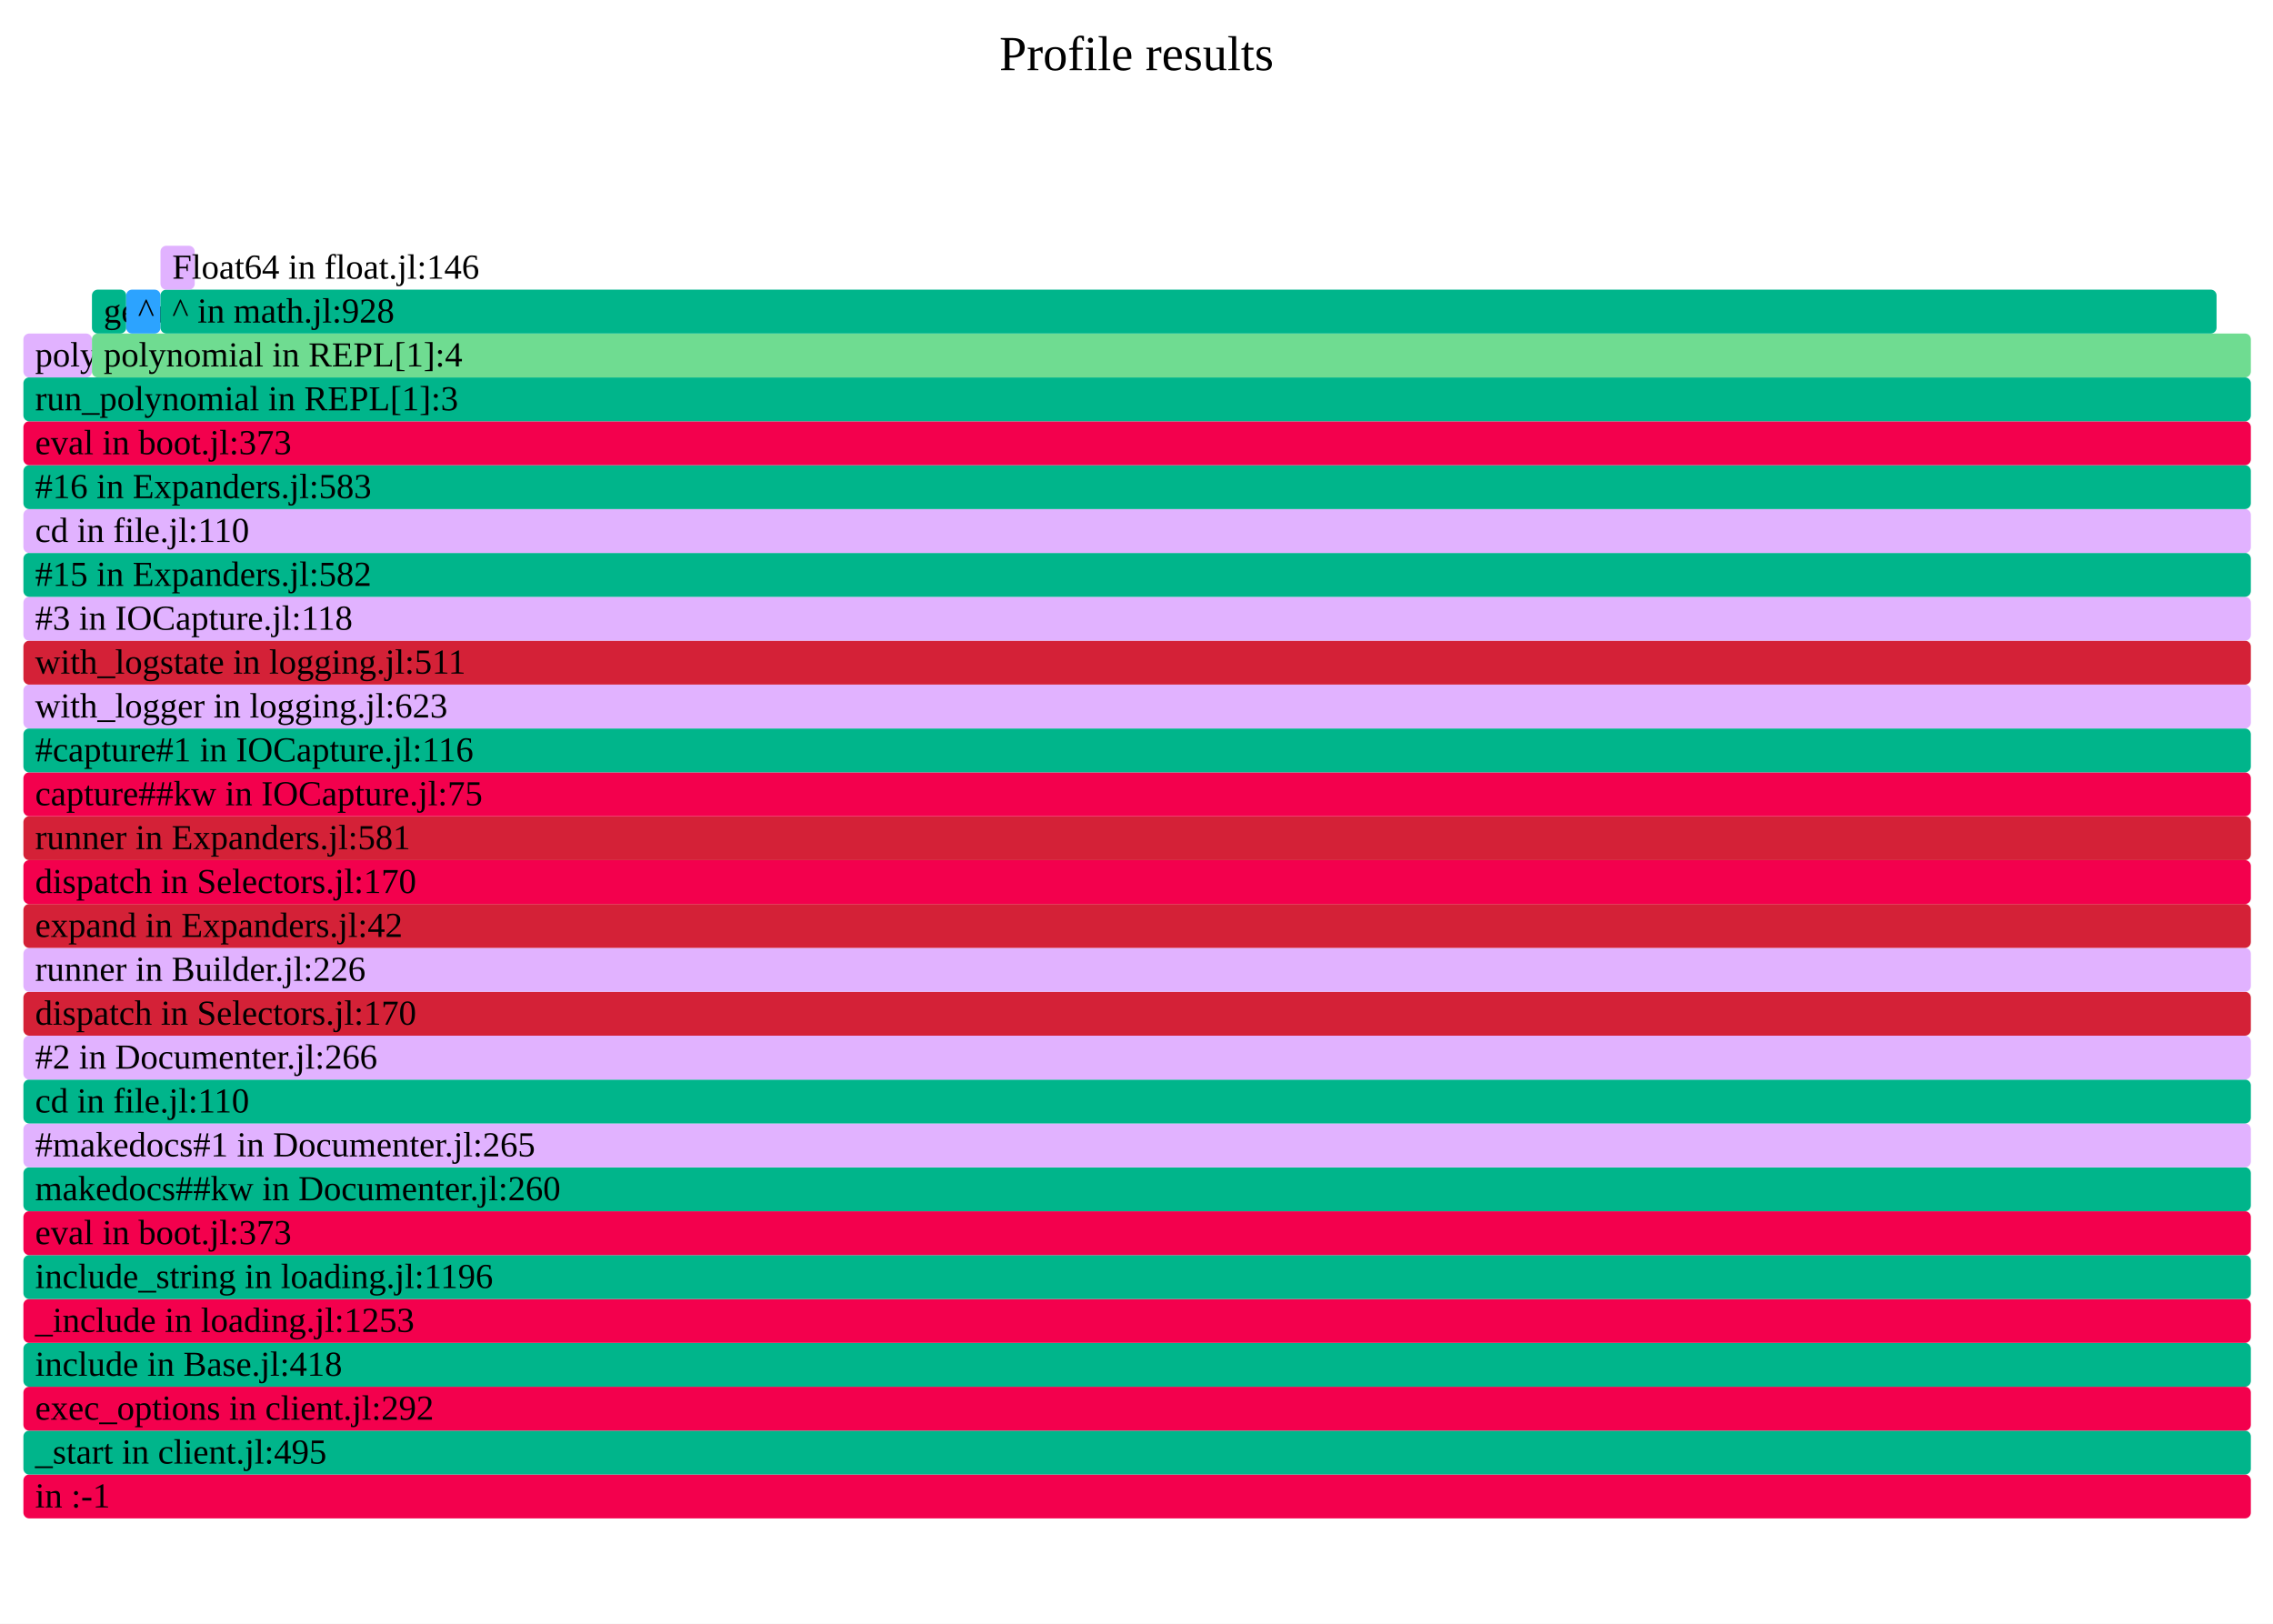
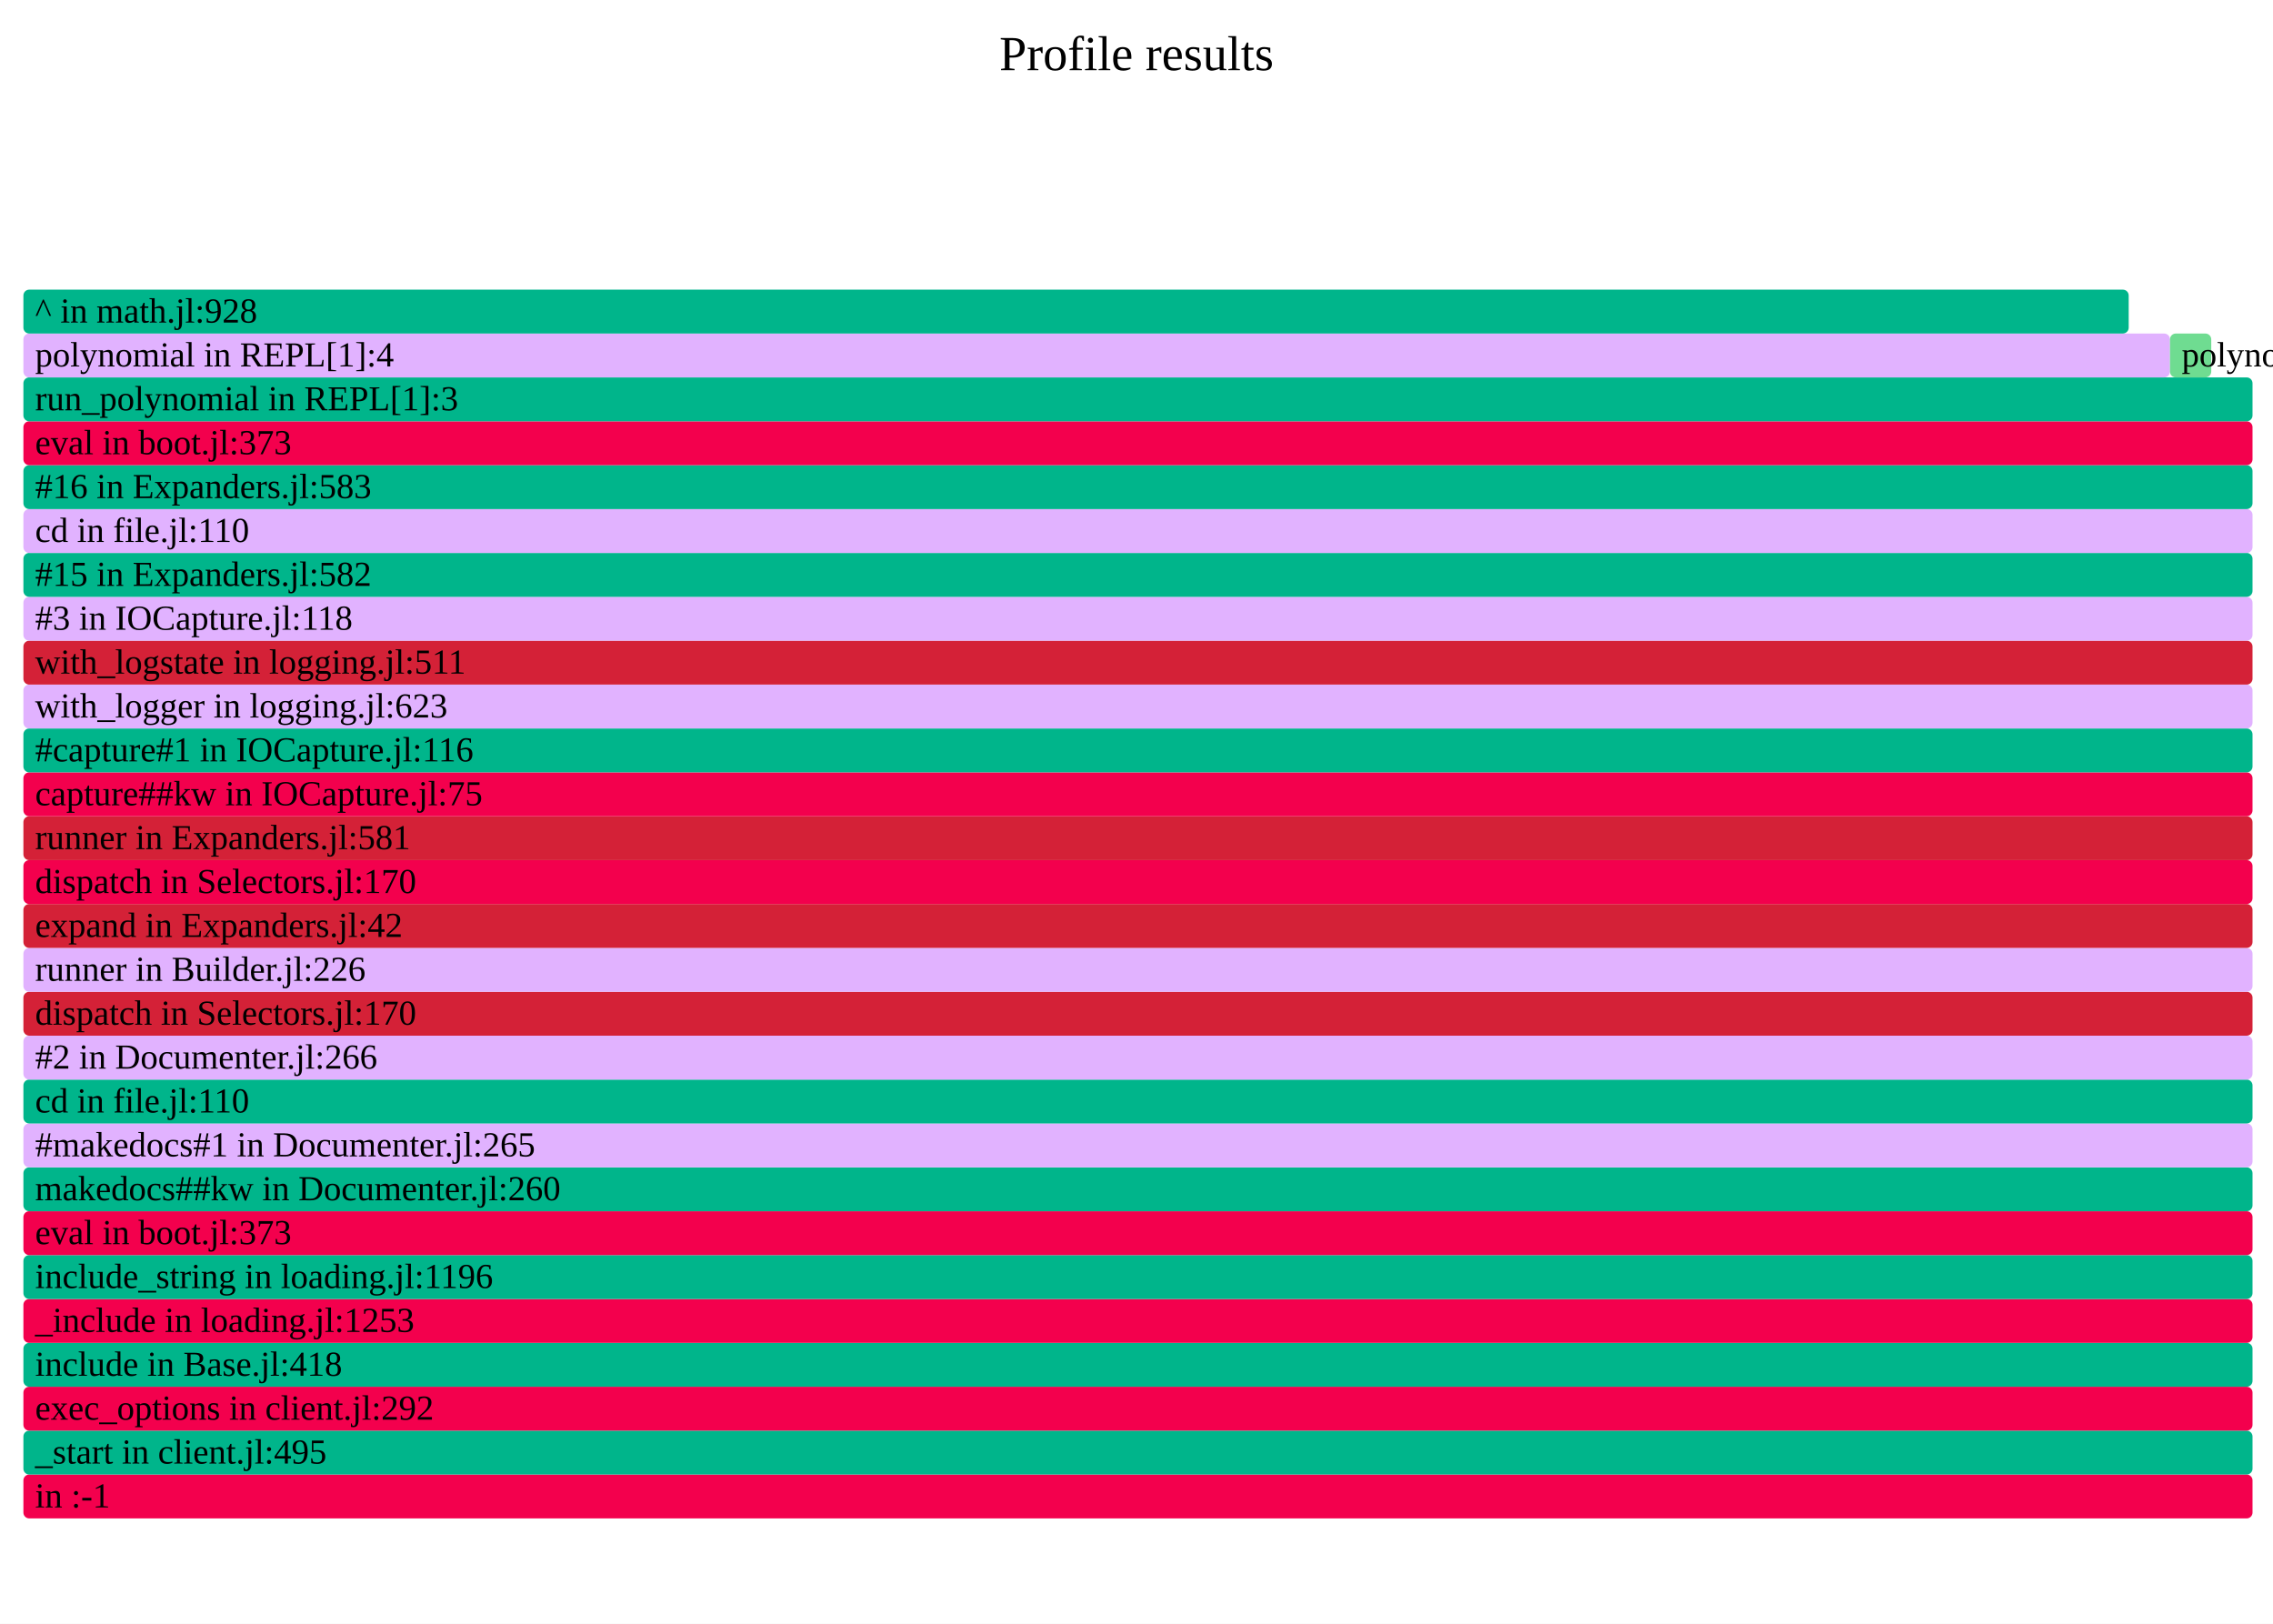
- <svg xmlns="http://www.w3.org/2000/svg" version="1.1" width="777" height="555" viewBox="0 0 777 555" id="fig-b1244aea16124727a77eb3f622f50550">
+ <svg xmlns="http://www.w3.org/2000/svg" version="1.1" width="777" height="555" viewBox="0 0 777 555" id="fig-d9b8c2e4ab6b40dd92842e0ccf4aca5d">
  <defs>
-     <clipPath id="fig-b1244aea16124727a77eb3f622f50550-clip">
+     <clipPath id="fig-d9b8c2e4ab6b40dd92842e0ccf4aca5d-clip">
      <rect x="0" y="0" width="777" height="555" />
    </clipPath>
  </defs>
  <style type="text/css">
-     #fig-b1244aea16124727a77eb3f622f50550 text {
+     #fig-d9b8c2e4ab6b40dd92842e0ccf4aca5d text {
        pointer-events: none;
        font-family: inherit;
        font-size: 12px;
        fill: #000000;
    }
-     text#fig-b1244aea16124727a77eb3f622f50550-caption {
+     text#fig-d9b8c2e4ab6b40dd92842e0ccf4aca5d-caption {
        font-size: 16.8px;
        fill: #000000;
        text-anchor: middle;
    }
-     #fig-b1244aea16124727a77eb3f622f50550-bg {
+     #fig-d9b8c2e4ab6b40dd92842e0ccf4aca5d-bg {
        fill: #FFFFFF;
    }
-     #fig-b1244aea16124727a77eb3f622f50550-viewport rect, #fig-b1244aea16124727a77eb3f622f50550-viewport path {
+     #fig-d9b8c2e4ab6b40dd92842e0ccf4aca5d-viewport rect, #fig-d9b8c2e4ab6b40dd92842e0ccf4aca5d-viewport path {
        vector-effect: non-scaling-stroke;
        fill-opacity: 1;
    }
-     #fig-b1244aea16124727a77eb3f622f50550-viewport text {
+     #fig-d9b8c2e4ab6b40dd92842e0ccf4aca5d-viewport text {
        stroke: #000000;
        stroke-width: 0;
        stroke-opacity: 0.35;
    }
-     #fig-b1244aea16124727a77eb3f622f50550-viewport rect:hover, #fig-b1244aea16124727a77eb3f622f50550-viewport path:hover {
+     #fig-d9b8c2e4ab6b40dd92842e0ccf4aca5d-viewport rect:hover, #fig-d9b8c2e4ab6b40dd92842e0ccf4aca5d-viewport path:hover {
        fill-opacity: 0.75;
        stroke: #000000;
        stroke-width: 0.5;
    }
-     #fig-b1244aea16124727a77eb3f622f50550-viewport + rect {
+     #fig-d9b8c2e4ab6b40dd92842e0ccf4aca5d-viewport + rect {
        fill: #FFFFFF;
        opacity: 0.8;
    }
-     text#fig-b1244aea16124727a77eb3f622f50550-details{
+     text#fig-d9b8c2e4ab6b40dd92842e0ccf4aca5d-details{
        fill: #000000;
    }
</style>
-   <g id="fig-b1244aea16124727a77eb3f622f50550-frame" clip-path="url(#fig-b1244aea16124727a77eb3f622f50550-clip)">
-     <rect id="fig-b1244aea16124727a77eb3f622f50550-bg" x="0" y="0" width="777" height="555" />
-     <text id="fig-b1244aea16124727a77eb3f622f50550-caption" x="388.5" y="24">Profile results</text>
-     <g id="fig-b1244aea16124727a77eb3f622f50550-viewport" transform="scale(1)">
-       <rect x="8" y="504" width="761.43" height="15" rx="2" fill="#F3004D" data-dinfo="" />
+   <g id="fig-d9b8c2e4ab6b40dd92842e0ccf4aca5d-frame" clip-path="url(#fig-d9b8c2e4ab6b40dd92842e0ccf4aca5d-clip)">
+     <rect id="fig-d9b8c2e4ab6b40dd92842e0ccf4aca5d-bg" x="0" y="0" width="777" height="555" />
+     <text id="fig-d9b8c2e4ab6b40dd92842e0ccf4aca5d-caption" x="388.5" y="24">Profile results</text>
+     <g id="fig-d9b8c2e4ab6b40dd92842e0ccf4aca5d-viewport" transform="scale(1)">
+       <rect x="8" y="504" width="762" height="15" rx="2" fill="#F3004D" data-dinfo="" />
      <text x="8" dx="4" y="515.25"> in :-1</text>
-       <rect x="8" y="489" width="761.43" height="15" rx="2" fill="#00B58B" data-dinfo="./" />
+       <rect x="8" y="489" width="762" height="15" rx="2" fill="#00B58B" data-dinfo="./" />
      <text x="8" dx="4" y="500.25">_start in client.jl:495</text>
-       <rect x="8" y="474" width="761.43" height="15" rx="2" fill="#F3004D" data-dinfo="./" />
+       <rect x="8" y="474" width="762" height="15" rx="2" fill="#F3004D" data-dinfo="./" />
      <text x="8" dx="4" y="485.25">exec_options in client.jl:292</text>
-       <rect x="8" y="459" width="761.43" height="15" rx="2" fill="#00B58B" data-dinfo="./" />
+       <rect x="8" y="459" width="762" height="15" rx="2" fill="#00B58B" data-dinfo="./" />
      <text x="8" dx="4" y="470.25">include in Base.jl:418</text>
-       <rect x="8" y="444" width="761.43" height="15" rx="2" fill="#F3004D" data-dinfo="./" />
+       <rect x="8" y="444" width="762" height="15" rx="2" fill="#F3004D" data-dinfo="./" />
      <text x="8" dx="4" y="455.25">_include in loading.jl:1253</text>
-       <rect x="8" y="429" width="761.43" height="15" rx="2" fill="#00B58B" data-dinfo="./" />
+       <rect x="8" y="429" width="762" height="15" rx="2" fill="#00B58B" data-dinfo="./" />
      <text x="8" dx="4" y="440.25">include_string in loading.jl:1196</text>
-       <rect x="8" y="414" width="761.43" height="15" rx="2" fill="#F3004D" data-dinfo="./" />
+       <rect x="8" y="414" width="762" height="15" rx="2" fill="#F3004D" data-dinfo="./" />
      <text x="8" dx="4" y="425.25">eval in boot.jl:373</text>
-       <rect x="8" y="399" width="761.43" height="15" rx="2" fill="#00B58B" data-dinfo="/home/runner/.julia/packages/Documenter/qdbx6/src/" />
+       <rect x="8" y="399" width="762" height="15" rx="2" fill="#00B58B" data-dinfo="/home/runner/.julia/packages/Documenter/qdbx6/src/" />
      <text x="8" dx="4" y="410.25">makedocs##kw in Documenter.jl:260</text>
-       <rect x="8" y="384" width="761.43" height="15" rx="2" fill="#E1B2FF" data-dinfo="/home/runner/.julia/packages/Documenter/qdbx6/src/" />
+       <rect x="8" y="384" width="762" height="15" rx="2" fill="#E1B2FF" data-dinfo="/home/runner/.julia/packages/Documenter/qdbx6/src/" />
      <text x="8" dx="4" y="395.25">#makedocs#1 in Documenter.jl:265</text>
-       <rect x="8" y="369" width="761.43" height="15" rx="2" fill="#00B58B" data-dinfo="./" />
+       <rect x="8" y="369" width="762" height="15" rx="2" fill="#00B58B" data-dinfo="./" />
      <text x="8" dx="4" y="380.25">cd in file.jl:110</text>
-       <rect x="8" y="354" width="761.43" height="15" rx="2" fill="#E1B2FF" data-dinfo="/home/runner/.julia/packages/Documenter/qdbx6/src/" />
+       <rect x="8" y="354" width="762" height="15" rx="2" fill="#E1B2FF" data-dinfo="/home/runner/.julia/packages/Documenter/qdbx6/src/" />
      <text x="8" dx="4" y="365.25">#2 in Documenter.jl:266</text>
-       <rect x="8" y="339" width="761.43" height="15" rx="2" fill="#D42137" data-dinfo="/home/runner/.julia/packages/Documenter/qdbx6/src/Utilities/" />
+       <rect x="8" y="339" width="762" height="15" rx="2" fill="#D42137" data-dinfo="/home/runner/.julia/packages/Documenter/qdbx6/src/Utilities/" />
      <text x="8" dx="4" y="350.25">dispatch in Selectors.jl:170</text>
-       <rect x="8" y="324" width="761.43" height="15" rx="2" fill="#E1B2FF" data-dinfo="/home/runner/.julia/packages/Documenter/qdbx6/src/" />
+       <rect x="8" y="324" width="762" height="15" rx="2" fill="#E1B2FF" data-dinfo="/home/runner/.julia/packages/Documenter/qdbx6/src/" />
      <text x="8" dx="4" y="335.25">runner in Builder.jl:226</text>
-       <rect x="8" y="309" width="761.43" height="15" rx="2" fill="#D42137" data-dinfo="/home/runner/.julia/packages/Documenter/qdbx6/src/" />
+       <rect x="8" y="309" width="762" height="15" rx="2" fill="#D42137" data-dinfo="/home/runner/.julia/packages/Documenter/qdbx6/src/" />
      <text x="8" dx="4" y="320.25">expand in Expanders.jl:42</text>
-       <rect x="8" y="294" width="761.43" height="15" rx="2" fill="#F3004D" data-dinfo="/home/runner/.julia/packages/Documenter/qdbx6/src/Utilities/" />
+       <rect x="8" y="294" width="762" height="15" rx="2" fill="#F3004D" data-dinfo="/home/runner/.julia/packages/Documenter/qdbx6/src/Utilities/" />
      <text x="8" dx="4" y="305.25">dispatch in Selectors.jl:170</text>
-       <rect x="8" y="279" width="761.43" height="15" rx="2" fill="#D42137" data-dinfo="/home/runner/.julia/packages/Documenter/qdbx6/src/" />
+       <rect x="8" y="279" width="762" height="15" rx="2" fill="#D42137" data-dinfo="/home/runner/.julia/packages/Documenter/qdbx6/src/" />
      <text x="8" dx="4" y="290.25">runner in Expanders.jl:581</text>
-       <rect x="8" y="264" width="761.43" height="15" rx="2" fill="#F3004D" data-dinfo="/home/runner/.julia/packages/IOCapture/sXY71/src/" />
+       <rect x="8" y="264" width="762" height="15" rx="2" fill="#F3004D" data-dinfo="/home/runner/.julia/packages/IOCapture/sXY71/src/" />
      <text x="8" dx="4" y="275.25">capture##kw in IOCapture.jl:75</text>
-       <rect x="8" y="249" width="761.43" height="15" rx="2" fill="#00B58B" data-dinfo="/home/runner/.julia/packages/IOCapture/sXY71/src/" />
+       <rect x="8" y="249" width="762" height="15" rx="2" fill="#00B58B" data-dinfo="/home/runner/.julia/packages/IOCapture/sXY71/src/" />
      <text x="8" dx="4" y="260.25">#capture#1 in IOCapture.jl:116</text>
-       <rect x="8" y="234" width="761.43" height="15" rx="2" fill="#E1B2FF" data-dinfo="./" />
+       <rect x="8" y="234" width="762" height="15" rx="2" fill="#E1B2FF" data-dinfo="./" />
      <text x="8" dx="4" y="245.25">with_logger in logging.jl:623</text>
-       <rect x="8" y="219" width="761.43" height="15" rx="2" fill="#D42137" data-dinfo="./" />
+       <rect x="8" y="219" width="762" height="15" rx="2" fill="#D42137" data-dinfo="./" />
      <text x="8" dx="4" y="230.25">with_logstate in logging.jl:511</text>
-       <rect x="8" y="204" width="761.43" height="15" rx="2" fill="#E1B2FF" data-dinfo="/home/runner/.julia/packages/IOCapture/sXY71/src/" />
+       <rect x="8" y="204" width="762" height="15" rx="2" fill="#E1B2FF" data-dinfo="/home/runner/.julia/packages/IOCapture/sXY71/src/" />
      <text x="8" dx="4" y="215.25">#3 in IOCapture.jl:118</text>
-       <rect x="8" y="189" width="761.43" height="15" rx="2" fill="#00B58B" data-dinfo="/home/runner/.julia/packages/Documenter/qdbx6/src/" />
+       <rect x="8" y="189" width="762" height="15" rx="2" fill="#00B58B" data-dinfo="/home/runner/.julia/packages/Documenter/qdbx6/src/" />
      <text x="8" dx="4" y="200.25">#15 in Expanders.jl:582</text>
-       <rect x="8" y="174" width="761.43" height="15" rx="2" fill="#E1B2FF" data-dinfo="./" />
+       <rect x="8" y="174" width="762" height="15" rx="2" fill="#E1B2FF" data-dinfo="./" />
      <text x="8" dx="4" y="185.25">cd in file.jl:110</text>
-       <rect x="8" y="159" width="761.43" height="15" rx="2" fill="#00B58B" data-dinfo="/home/runner/.julia/packages/Documenter/qdbx6/src/" />
+       <rect x="8" y="159" width="762" height="15" rx="2" fill="#00B58B" data-dinfo="/home/runner/.julia/packages/Documenter/qdbx6/src/" />
      <text x="8" dx="4" y="170.25">#16 in Expanders.jl:583</text>
-       <rect x="8" y="144" width="761.43" height="15" rx="2" fill="#F3004D" data-dinfo="./" />
+       <rect x="8" y="144" width="762" height="15" rx="2" fill="#F3004D" data-dinfo="./" />
      <text x="8" dx="4" y="155.25">eval in boot.jl:373</text>
-       <rect x="8" y="129" width="761.43" height="15" rx="2" fill="#00B58B" data-dinfo="./" />
+       <rect x="8" y="129" width="762" height="15" rx="2" fill="#00B58B" data-dinfo="./" />
      <text x="8" dx="4" y="140.25">run_polynomial in REPL[1]:3</text>
-       <rect x="8" y="114" width="23.43" height="15" rx="2" fill="#E1B2FF" data-dinfo="./" />
-       <text x="8" dx="4" y="125.25">polynomial in REPL[1]:0</text>
-       <rect x="31.43" y="114" width="738" height="15" rx="2" fill="#6FDC91" data-dinfo="./" />
-       <text x="31.43" dx="4" y="125.25">polynomial in REPL[1]:4</text>
-       <rect x="31.43" y="99" width="11.71" height="15" rx="2" fill="#00B58B" data-dinfo="./" />
-       <text x="31.43" dx="4" y="110.25">getindex in array.jl:861</text>
-       <rect x="43.14" y="99" width="11.72" height="15" rx="2" fill="#2CA3FF" data-dinfo="./" />
-       <text x="43.14" dx="4" y="110.25">^ in math.jl:0</text>
-       <rect x="54.86" y="99" width="702.85" height="15" rx="2" fill="#00B58B" data-dinfo="./" />
-       <text x="54.86" dx="4" y="110.25">^ in math.jl:928</text>
-       <rect x="54.86" y="84" width="11.71" height="15" rx="2" fill="#E1B2FF" data-dinfo="./" />
-       <text x="54.86" dx="4" y="95.25">Float64 in float.jl:146</text>
+       <rect x="8" y="114" width="733.78" height="15" rx="2" fill="#E1B2FF" data-dinfo="./" />
+       <text x="8" dx="4" y="125.25">polynomial in REPL[1]:4</text>
+       <rect x="8" y="99" width="719.67" height="15" rx="2" fill="#00B58B" data-dinfo="./" />
+       <text x="8" dx="4" y="110.25">^ in math.jl:928</text>
+       <rect x="741.78" y="114" width="14.11" height="15" rx="2" fill="#6FDC91" data-dinfo="./" />
+       <text x="741.78" dx="4" y="125.25">polynomial in REPL[1]:6</text>
    </g>
  </g>
</svg>
